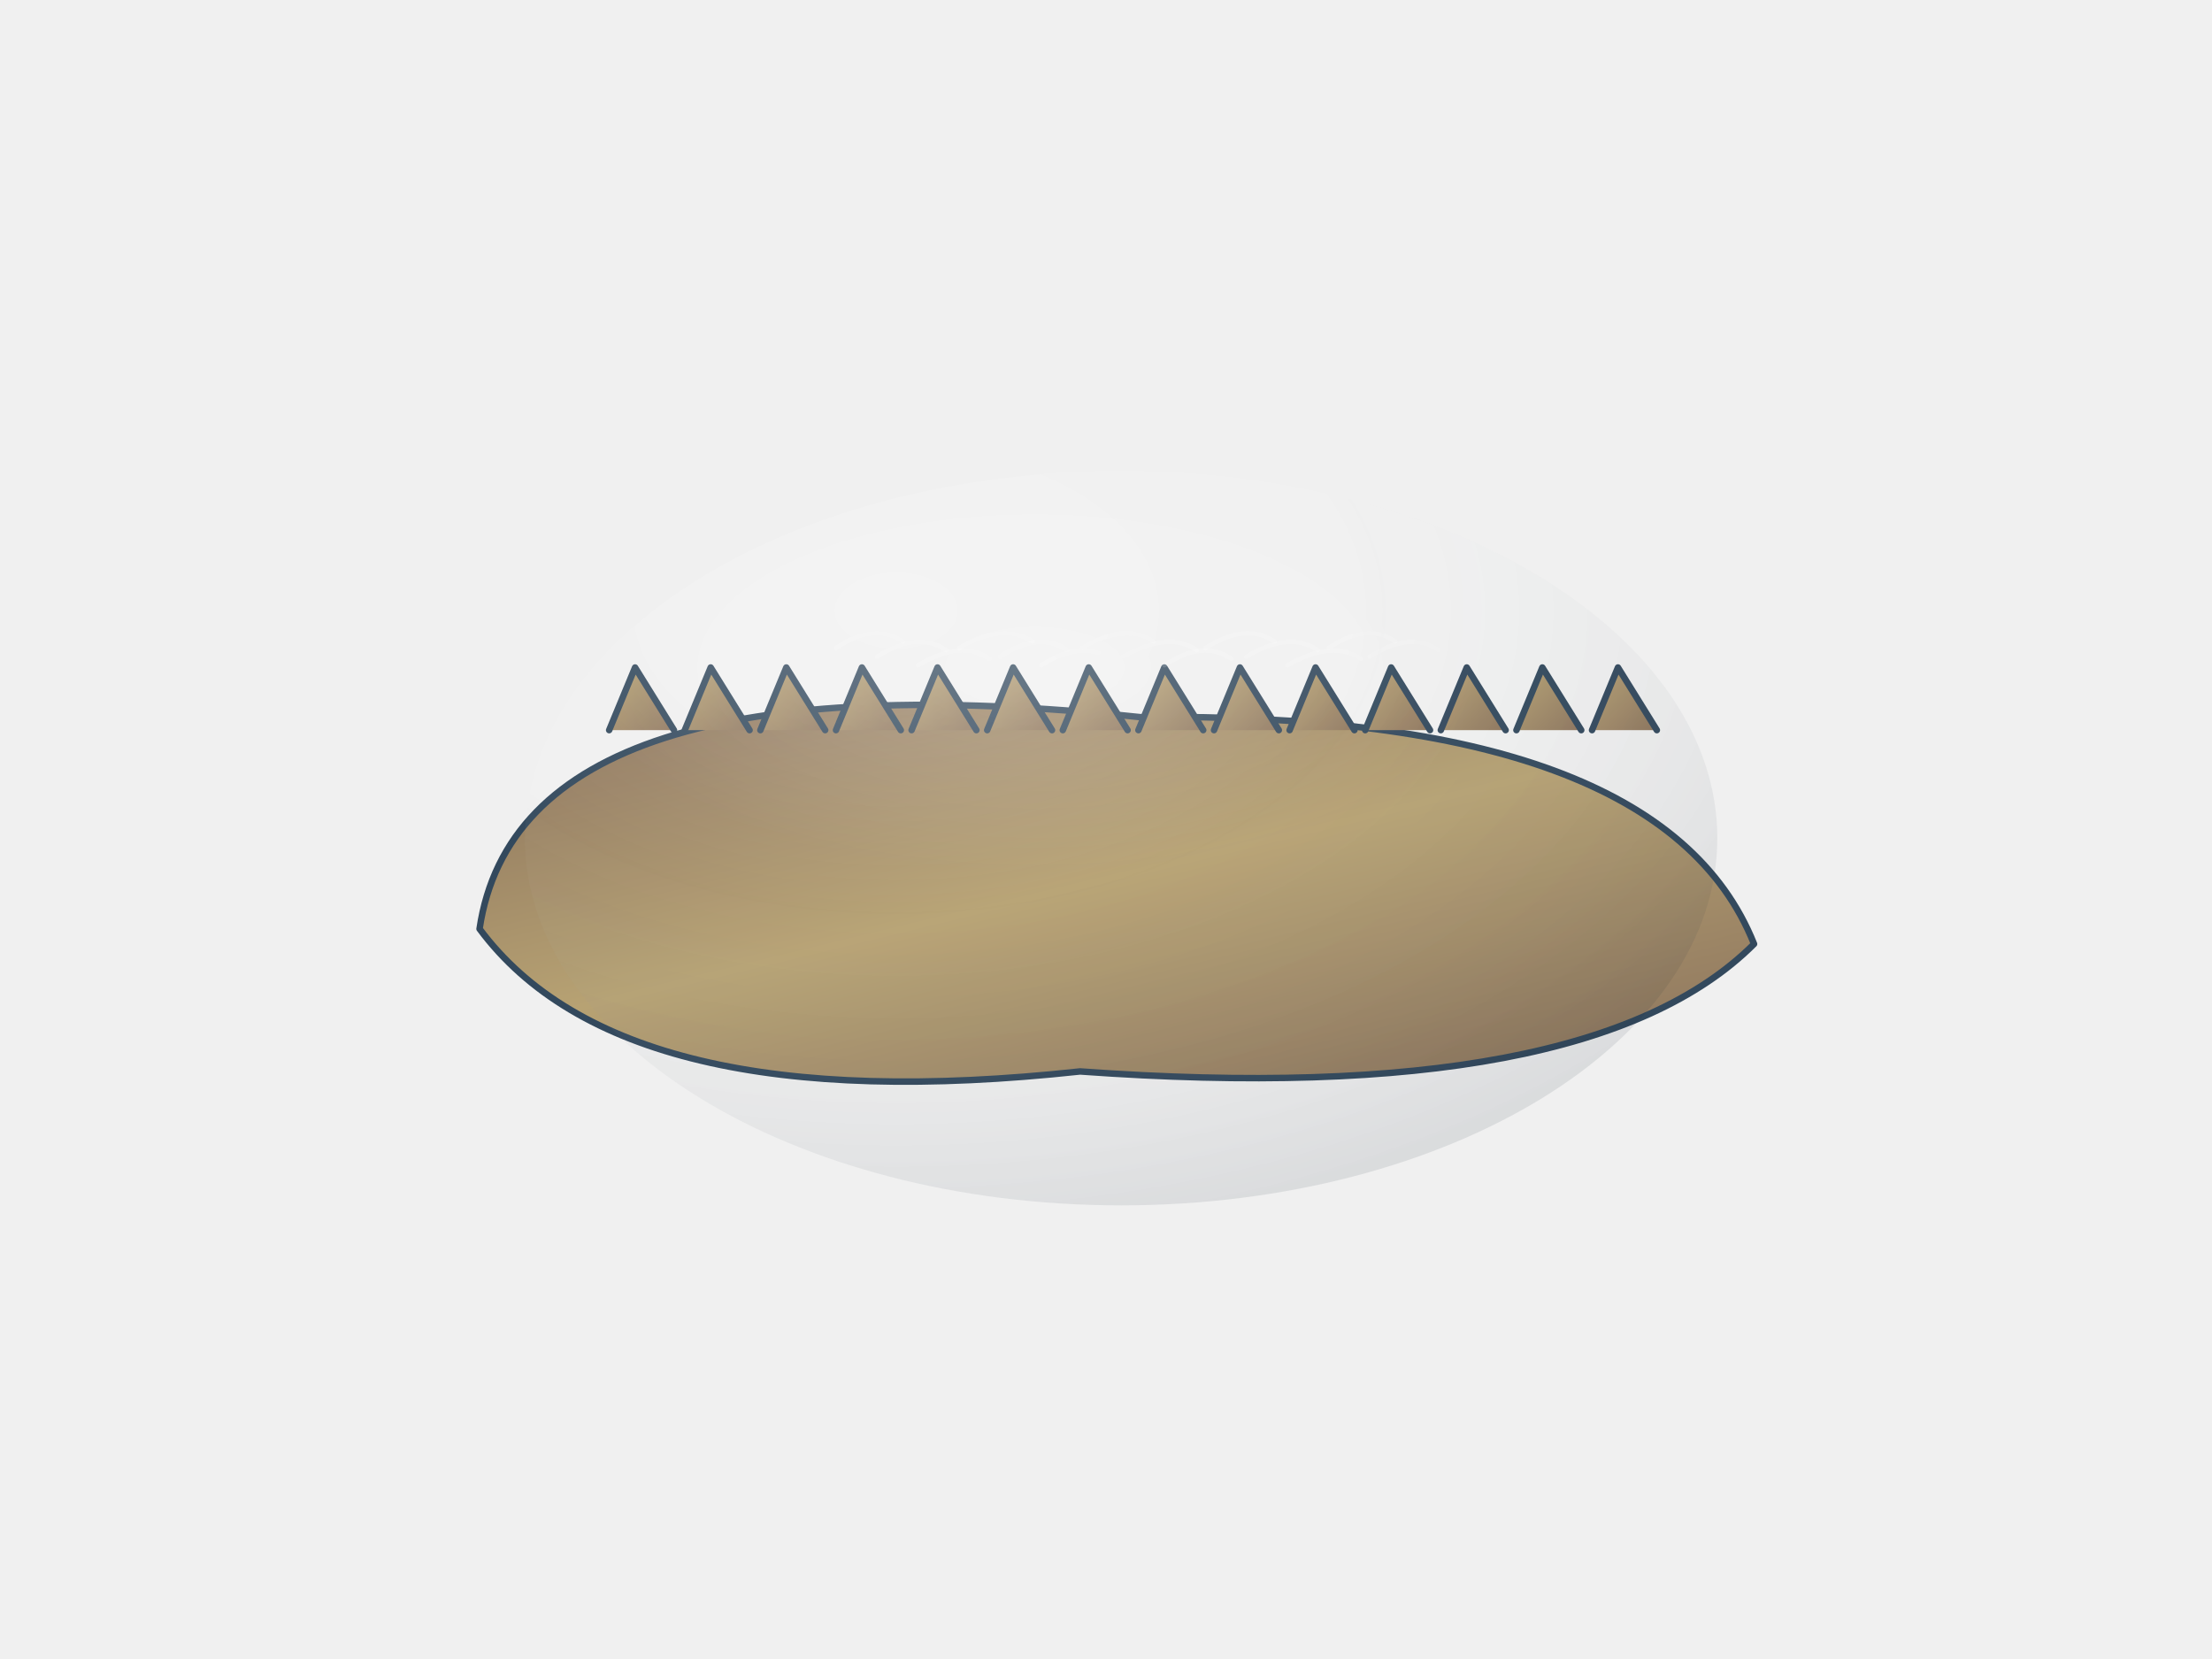
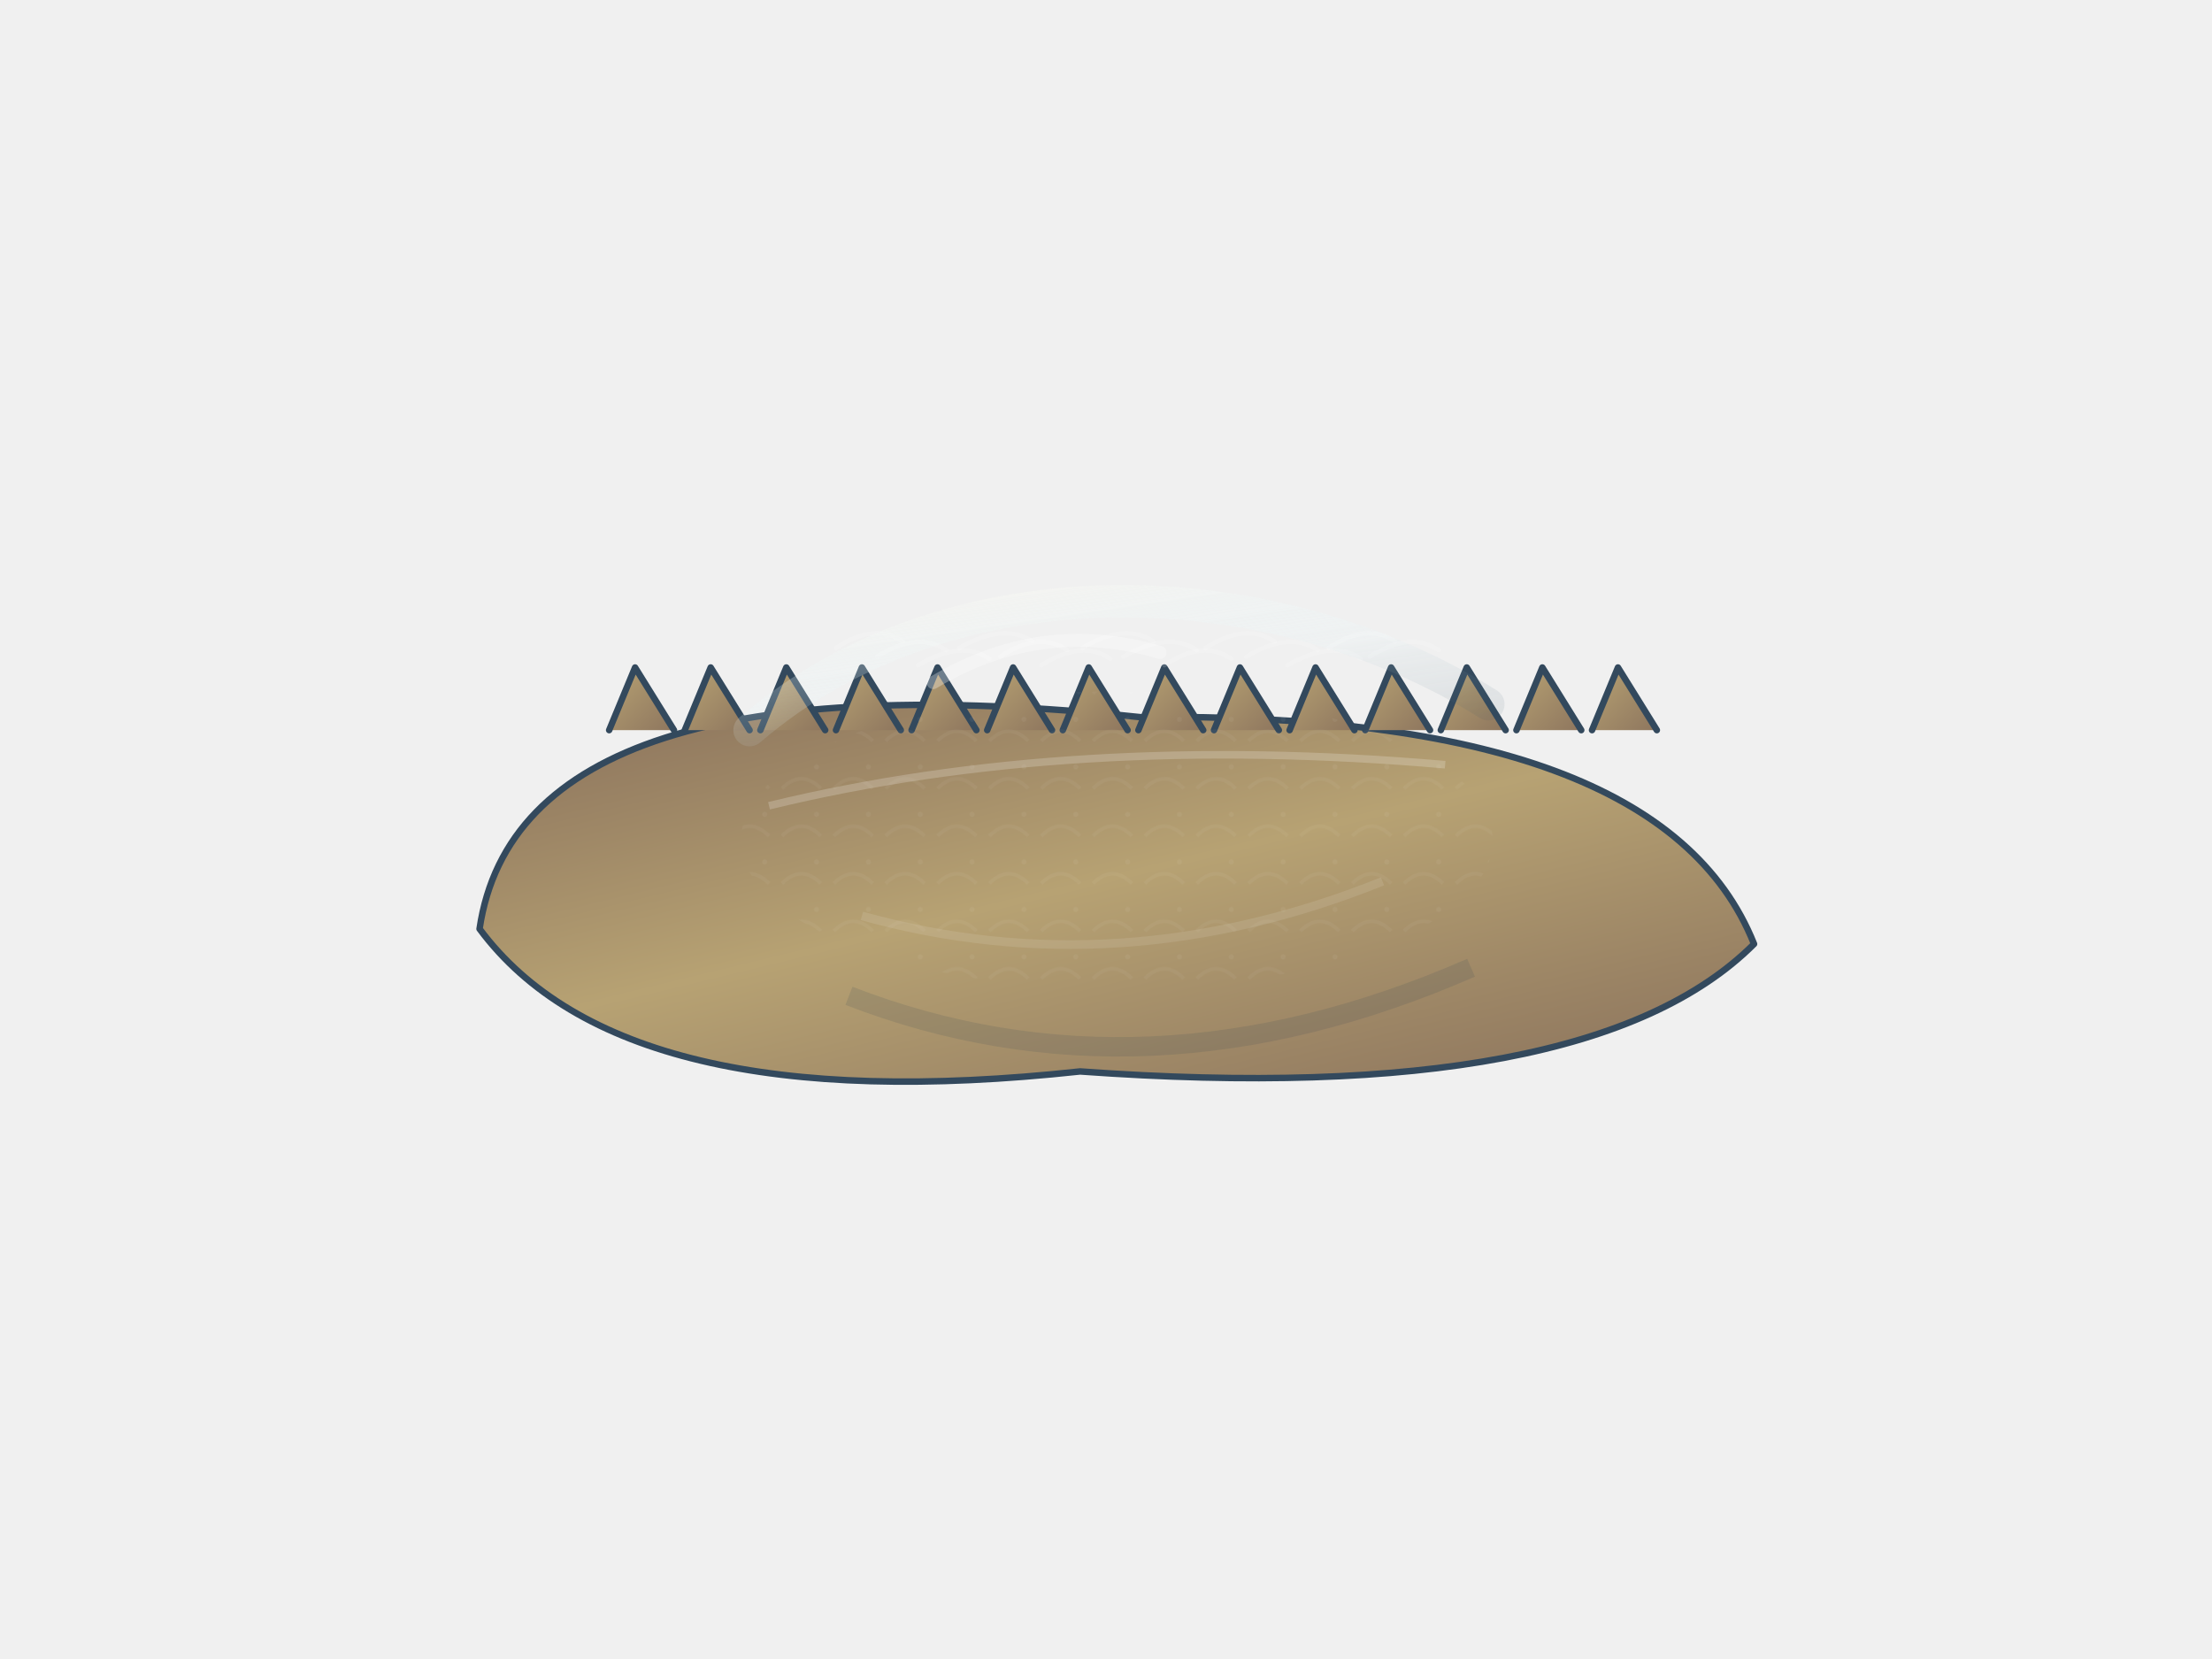
<svg xmlns="http://www.w3.org/2000/svg" width="1536" height="1152" viewBox="0 0 1024 768" role="img" aria-label="해삼">
  <defs>
    <linearGradient id="body" x1=".08" y1=".05" x2=".87" y2="1">
      <stop stop-color="#8e765e" />
      <stop offset=".47" stop-color="#b7a273" />
      <stop offset="1" stop-color="#8e765e" />
    </linearGradient>
    <linearGradient id="fin" x1="0" y1="0" x2="1" y2="1">
      <stop stop-color="#b7a273" />
      <stop offset="1" stop-color="#8e765e" />
    </linearGradient>
    <radialGradient id="sheen" cx=".31" cy=".19" r=".85">
      <stop stop-color="#ffffff" stop-opacity=".38" />
      <stop offset=".48" stop-color="#ffffff" stop-opacity=".06" />
      <stop offset="1" stop-color="#071729" stop-opacity=".18" />
    </radialGradient>
    <radialGradient id="gloss">
      <stop stop-color="#ffffff" stop-opacity=".33" />
      <stop offset="1" stop-color="#ffffff" stop-opacity="0" />
    </radialGradient>
  </defs>
  <g>
    <path d="M222 430 Q241 302 528 332 Q769 329 812 437 Q736 513 500 496 Q288 519 222 430 Z" fill="url(#body)" stroke="#33495d" stroke-width="3" stroke-linejoin="round" stroke-linecap="round" />
    <path d="M282 338 l12 -29 18 29" fill="url(#fin)" stroke="#33495d" stroke-width="3" stroke-linejoin="round" stroke-linecap="round" />
    <path d="M317 338 l12 -29 18 29" fill="url(#fin)" stroke="#33495d" stroke-width="3" stroke-linejoin="round" stroke-linecap="round" />
    <path d="M352 338 l12 -29 18 29" fill="url(#fin)" stroke="#33495d" stroke-width="3" stroke-linejoin="round" stroke-linecap="round" />
    <path d="M387 338 l12 -29 18 29" fill="url(#fin)" stroke="#33495d" stroke-width="3" stroke-linejoin="round" stroke-linecap="round" />
    <path d="M422 338 l12 -29 18 29" fill="url(#fin)" stroke="#33495d" stroke-width="3" stroke-linejoin="round" stroke-linecap="round" />
    <path d="M457 338 l12 -29 18 29" fill="url(#fin)" stroke="#33495d" stroke-width="3" stroke-linejoin="round" stroke-linecap="round" />
    <path d="M492 338 l12 -29 18 29" fill="url(#fin)" stroke="#33495d" stroke-width="3" stroke-linejoin="round" stroke-linecap="round" />
    <path d="M527 338 l12 -29 18 29" fill="url(#fin)" stroke="#33495d" stroke-width="3" stroke-linejoin="round" stroke-linecap="round" />
    <path d="M562 338 l12 -29 18 29" fill="url(#fin)" stroke="#33495d" stroke-width="3" stroke-linejoin="round" stroke-linecap="round" />
    <path d="M597 338 l12 -29 18 29" fill="url(#fin)" stroke="#33495d" stroke-width="3" stroke-linejoin="round" stroke-linecap="round" />
    <path d="M632 338 l12 -29 18 29" fill="url(#fin)" stroke="#33495d" stroke-width="3" stroke-linejoin="round" stroke-linecap="round" />
    <path d="M667 338 l12 -29 18 29" fill="url(#fin)" stroke="#33495d" stroke-width="3" stroke-linejoin="round" stroke-linecap="round" />
    <path d="M702 338 l12 -29 18 29" fill="url(#fin)" stroke="#33495d" stroke-width="3" stroke-linejoin="round" stroke-linecap="round" />
    <path d="M737 338 l12 -29 18 29" fill="url(#fin)" stroke="#33495d" stroke-width="3" stroke-linejoin="round" stroke-linecap="round" />
  </g>
  <g>
    <path d="M387 300 q18 -12 31 -3" fill="none" stroke="#ffffff" stroke-width="2" stroke-linejoin="round" stroke-linecap="round" opacity=".15" />
    <path d="M406 304 q19 -12 32 -3" fill="none" stroke="#ffffff" stroke-width="2" stroke-linejoin="round" stroke-linecap="round" opacity=".15" />
    <path d="M425 308 q20 -12 33 -3" fill="none" stroke="#ffffff" stroke-width="2" stroke-linejoin="round" stroke-linecap="round" opacity=".15" />
    <path d="M444 300 q21 -12 34 -3" fill="none" stroke="#ffffff" stroke-width="2" stroke-linejoin="round" stroke-linecap="round" opacity=".15" />
    <path d="M463 304 q18 -12 31 -3" fill="none" stroke="#ffffff" stroke-width="2" stroke-linejoin="round" stroke-linecap="round" opacity=".15" />
    <path d="M482 308 q19 -12 32 -3" fill="none" stroke="#ffffff" stroke-width="2" stroke-linejoin="round" stroke-linecap="round" opacity=".15" />
    <path d="M501 300 q20 -12 33 -3" fill="none" stroke="#ffffff" stroke-width="2" stroke-linejoin="round" stroke-linecap="round" opacity=".15" />
    <path d="M520 304 q21 -12 34 -3" fill="none" stroke="#ffffff" stroke-width="2" stroke-linejoin="round" stroke-linecap="round" opacity=".15" />
    <path d="M539 308 q18 -12 31 -3" fill="none" stroke="#ffffff" stroke-width="2" stroke-linejoin="round" stroke-linecap="round" opacity=".15" />
    <path d="M558 300 q19 -12 32 -3" fill="none" stroke="#ffffff" stroke-width="2" stroke-linejoin="round" stroke-linecap="round" opacity=".15" />
    <path d="M577 304 q20 -12 33 -3" fill="none" stroke="#ffffff" stroke-width="2" stroke-linejoin="round" stroke-linecap="round" opacity=".15" />
    <path d="M596 308 q21 -12 34 -3" fill="none" stroke="#ffffff" stroke-width="2" stroke-linejoin="round" stroke-linecap="round" opacity=".15" />
    <path d="M615 300 q18 -12 31 -3" fill="none" stroke="#ffffff" stroke-width="2" stroke-linejoin="round" stroke-linecap="round" opacity=".15" />
    <path d="M634 304 q19 -12 32 -3" fill="none" stroke="#ffffff" stroke-width="2" stroke-linejoin="round" stroke-linecap="round" opacity=".15" />
  </g>
-   <ellipse cx="519" cy="388" rx="276" ry="170" fill="url(#sheen)" opacity=".49" />
-   <ellipse cx="479" cy="309" rx="211" ry="95" fill="url(#gloss)" opacity=".44" />
+   <defs id="v32-materials">
+     <linearGradient id="v32-rim" x1="0" y1="0" x2=".85" y2="1">
+       <stop stop-color="#fffaf0" stop-opacity=".7" />
+       <stop offset=".58" stop-color="#e5faff" stop-opacity=".20" />
+       <stop offset="1" stop-color="#23465b" stop-opacity=".13" />
+     </linearGradient>
+     <linearGradient id="v32-fin" x1="0" y1="0" x2="1" y2="1">
+       <stop stop-color="#fff" stop-opacity=".52" />
+       <stop offset=".47" stop-color="#fff" stop-opacity=".06" />
+       <stop offset="1" stop-color="#102a48" stop-opacity=".21" />
+     </linearGradient>
+     <radialGradient id="v32-pearl" cx=".36" cy=".25" r=".75">
+       <stop stop-color="#fff" stop-opacity=".6" />
+       <stop offset=".40" stop-color="#fff" stop-opacity=".14" />
+       <stop offset="1" stop-color="#031d32" stop-opacity=".14" />
+     </radialGradient>
+     <pattern id="v32-micro" width="24" height="22" patternUnits="userSpaceOnUse">
+       <path d="M2 13 Q11 4 20 13" stroke="#fff" stroke-opacity=".13" stroke-width="1.7" fill="none" />
+       <circle cx="18" cy="3" r="1.2" fill="#fff" opacity=".16" />
+     </pattern>
+   </defs>
+   <g id="v32-polish" pointer-events="none">
+     <path d="M347 338 C440 258 589 263 689 326" fill="none" stroke="url(#v32-rim)" stroke-width="15" stroke-linecap="round" opacity=".65" />
+     <path d="M393 461 Q530 514 681 448" fill="none" stroke="#16354d" stroke-width="9" opacity=".12" />
+     <path d="M356 373 Q496 339 669 354" fill="none" stroke="#fff" stroke-width="3.5" opacity=".20" />
+     <path d="M399 424 Q518 457 640 408" fill="none" stroke="#fff" stroke-width="4" opacity=".10" />
+     <ellipse cx="517" cy="389" rx="174" ry="69" fill="url(#v32-micro)" opacity=".30" />
+     <path d="M432 316 Q482 286 537 302" fill="none" stroke="#fff" stroke-opacity=".29" stroke-width="6" stroke-linecap="round" />
+   </g>
</svg>
